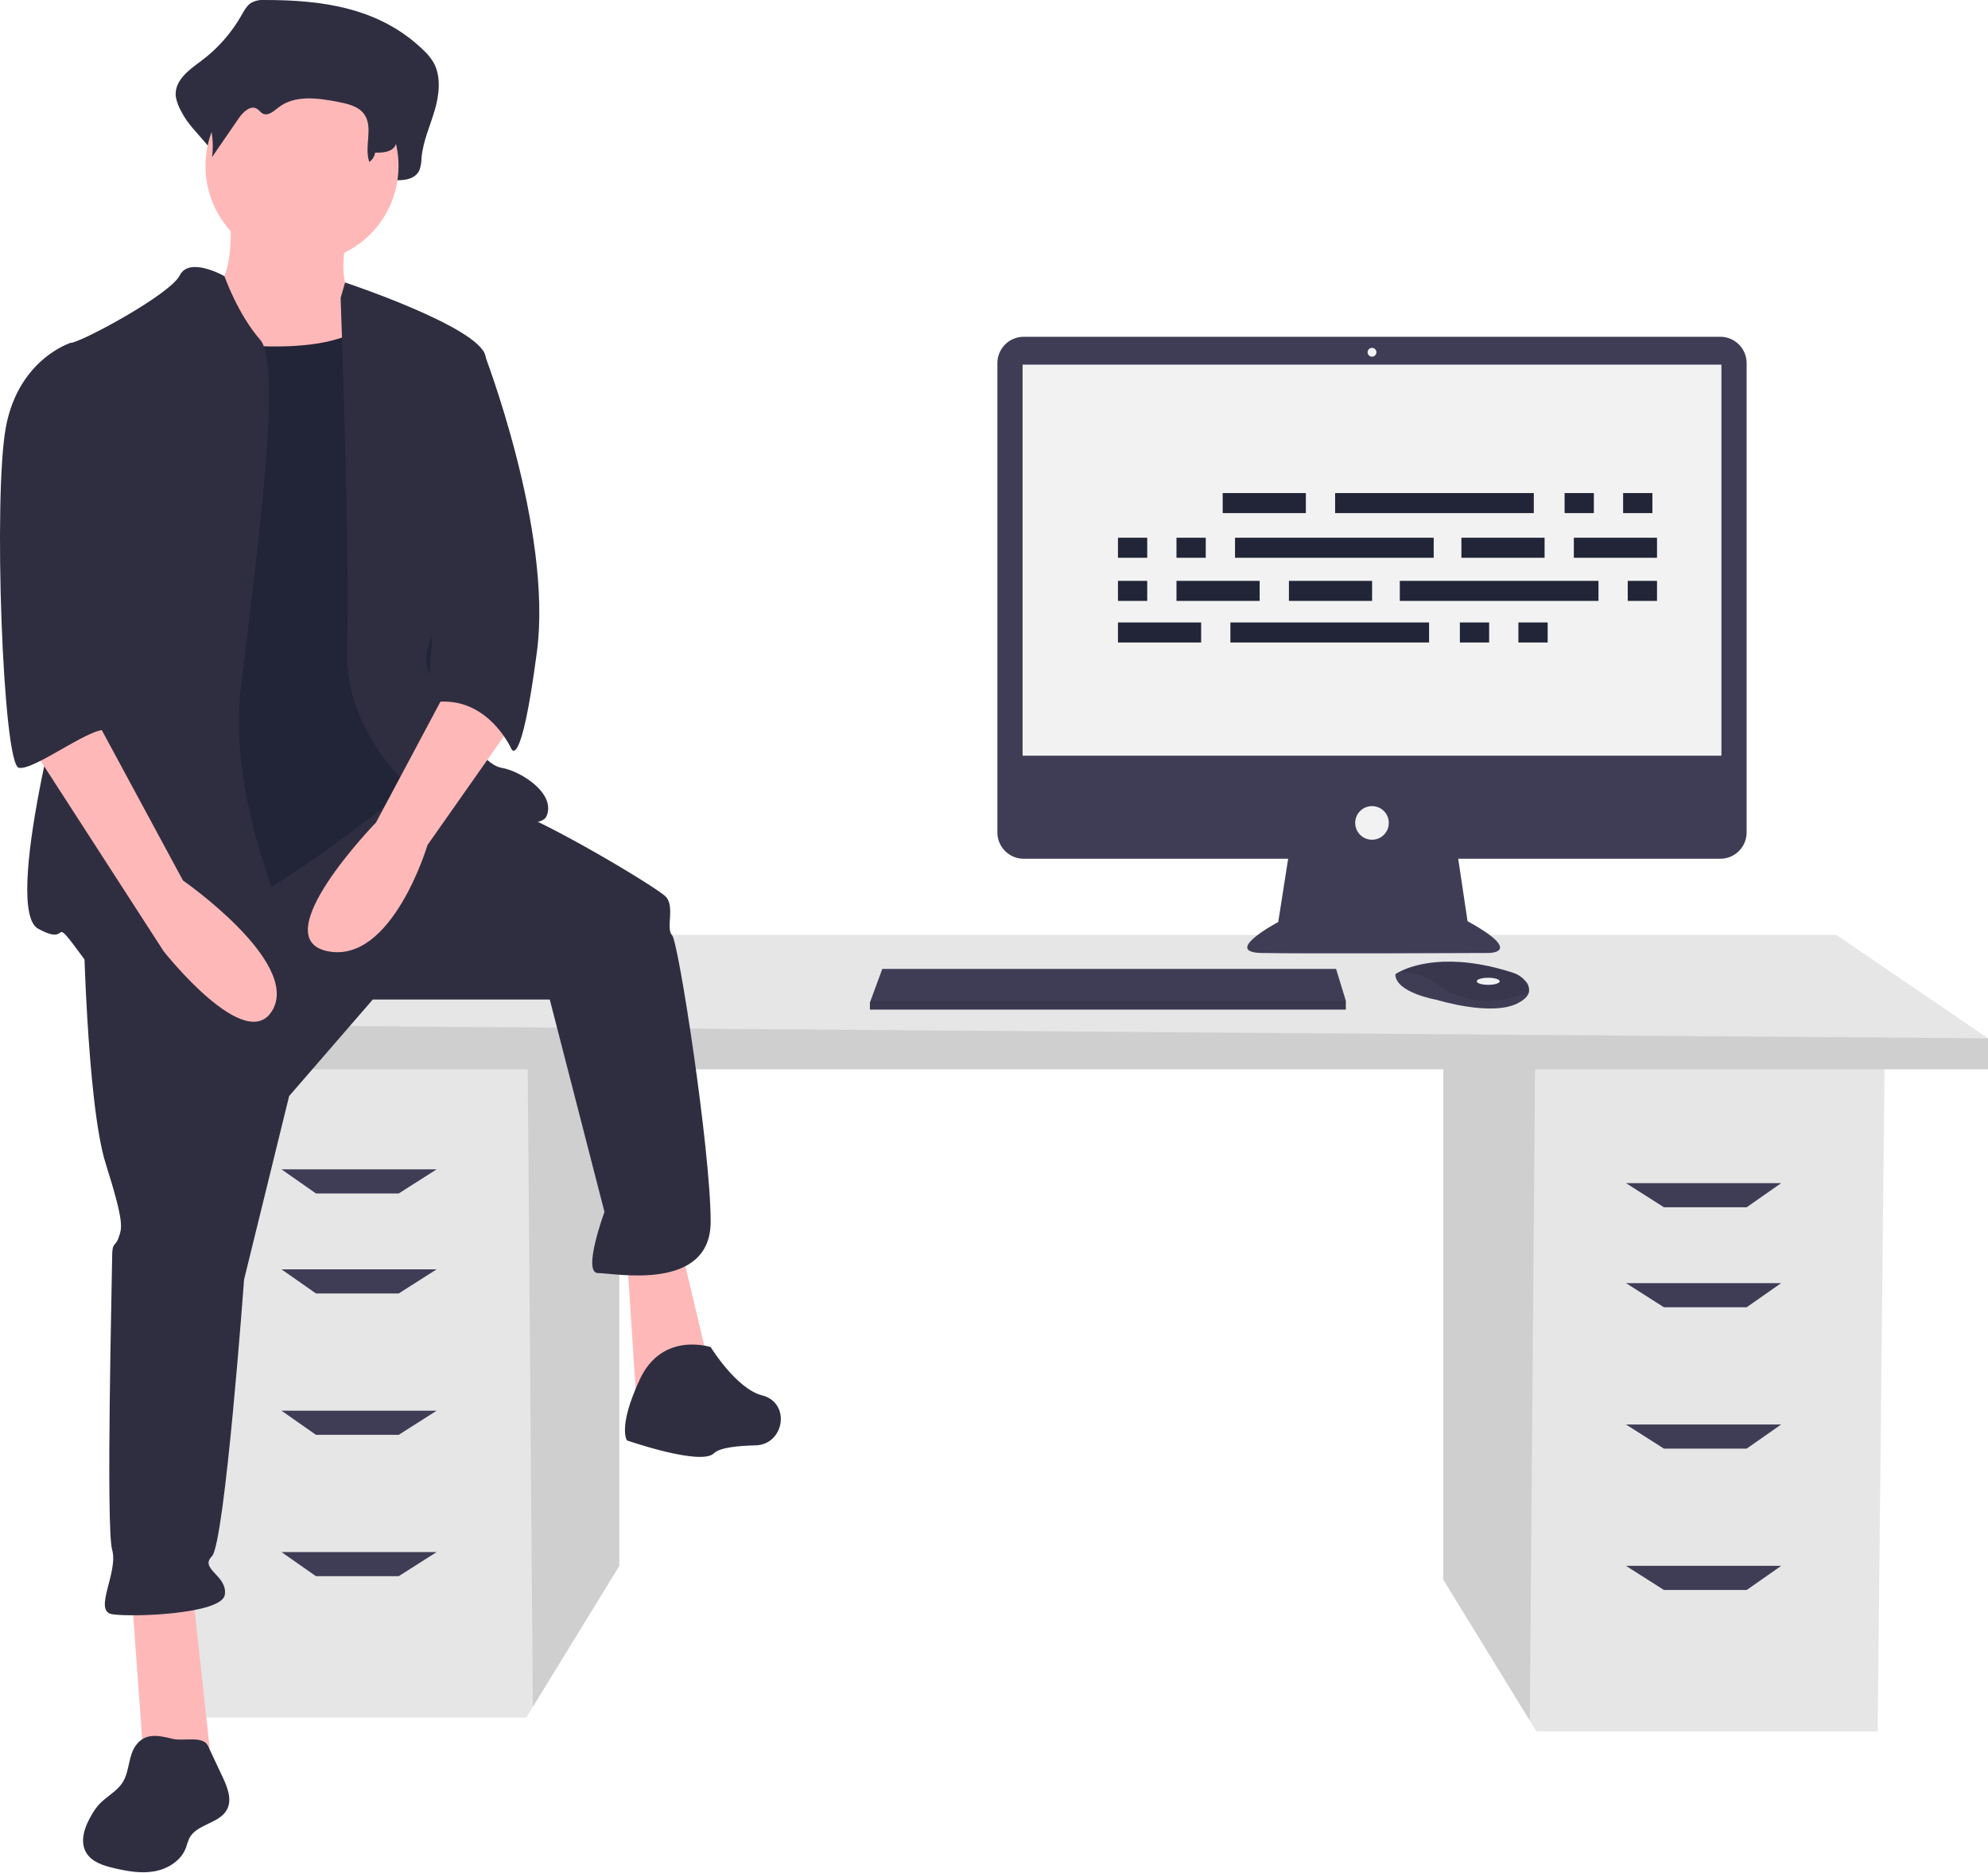
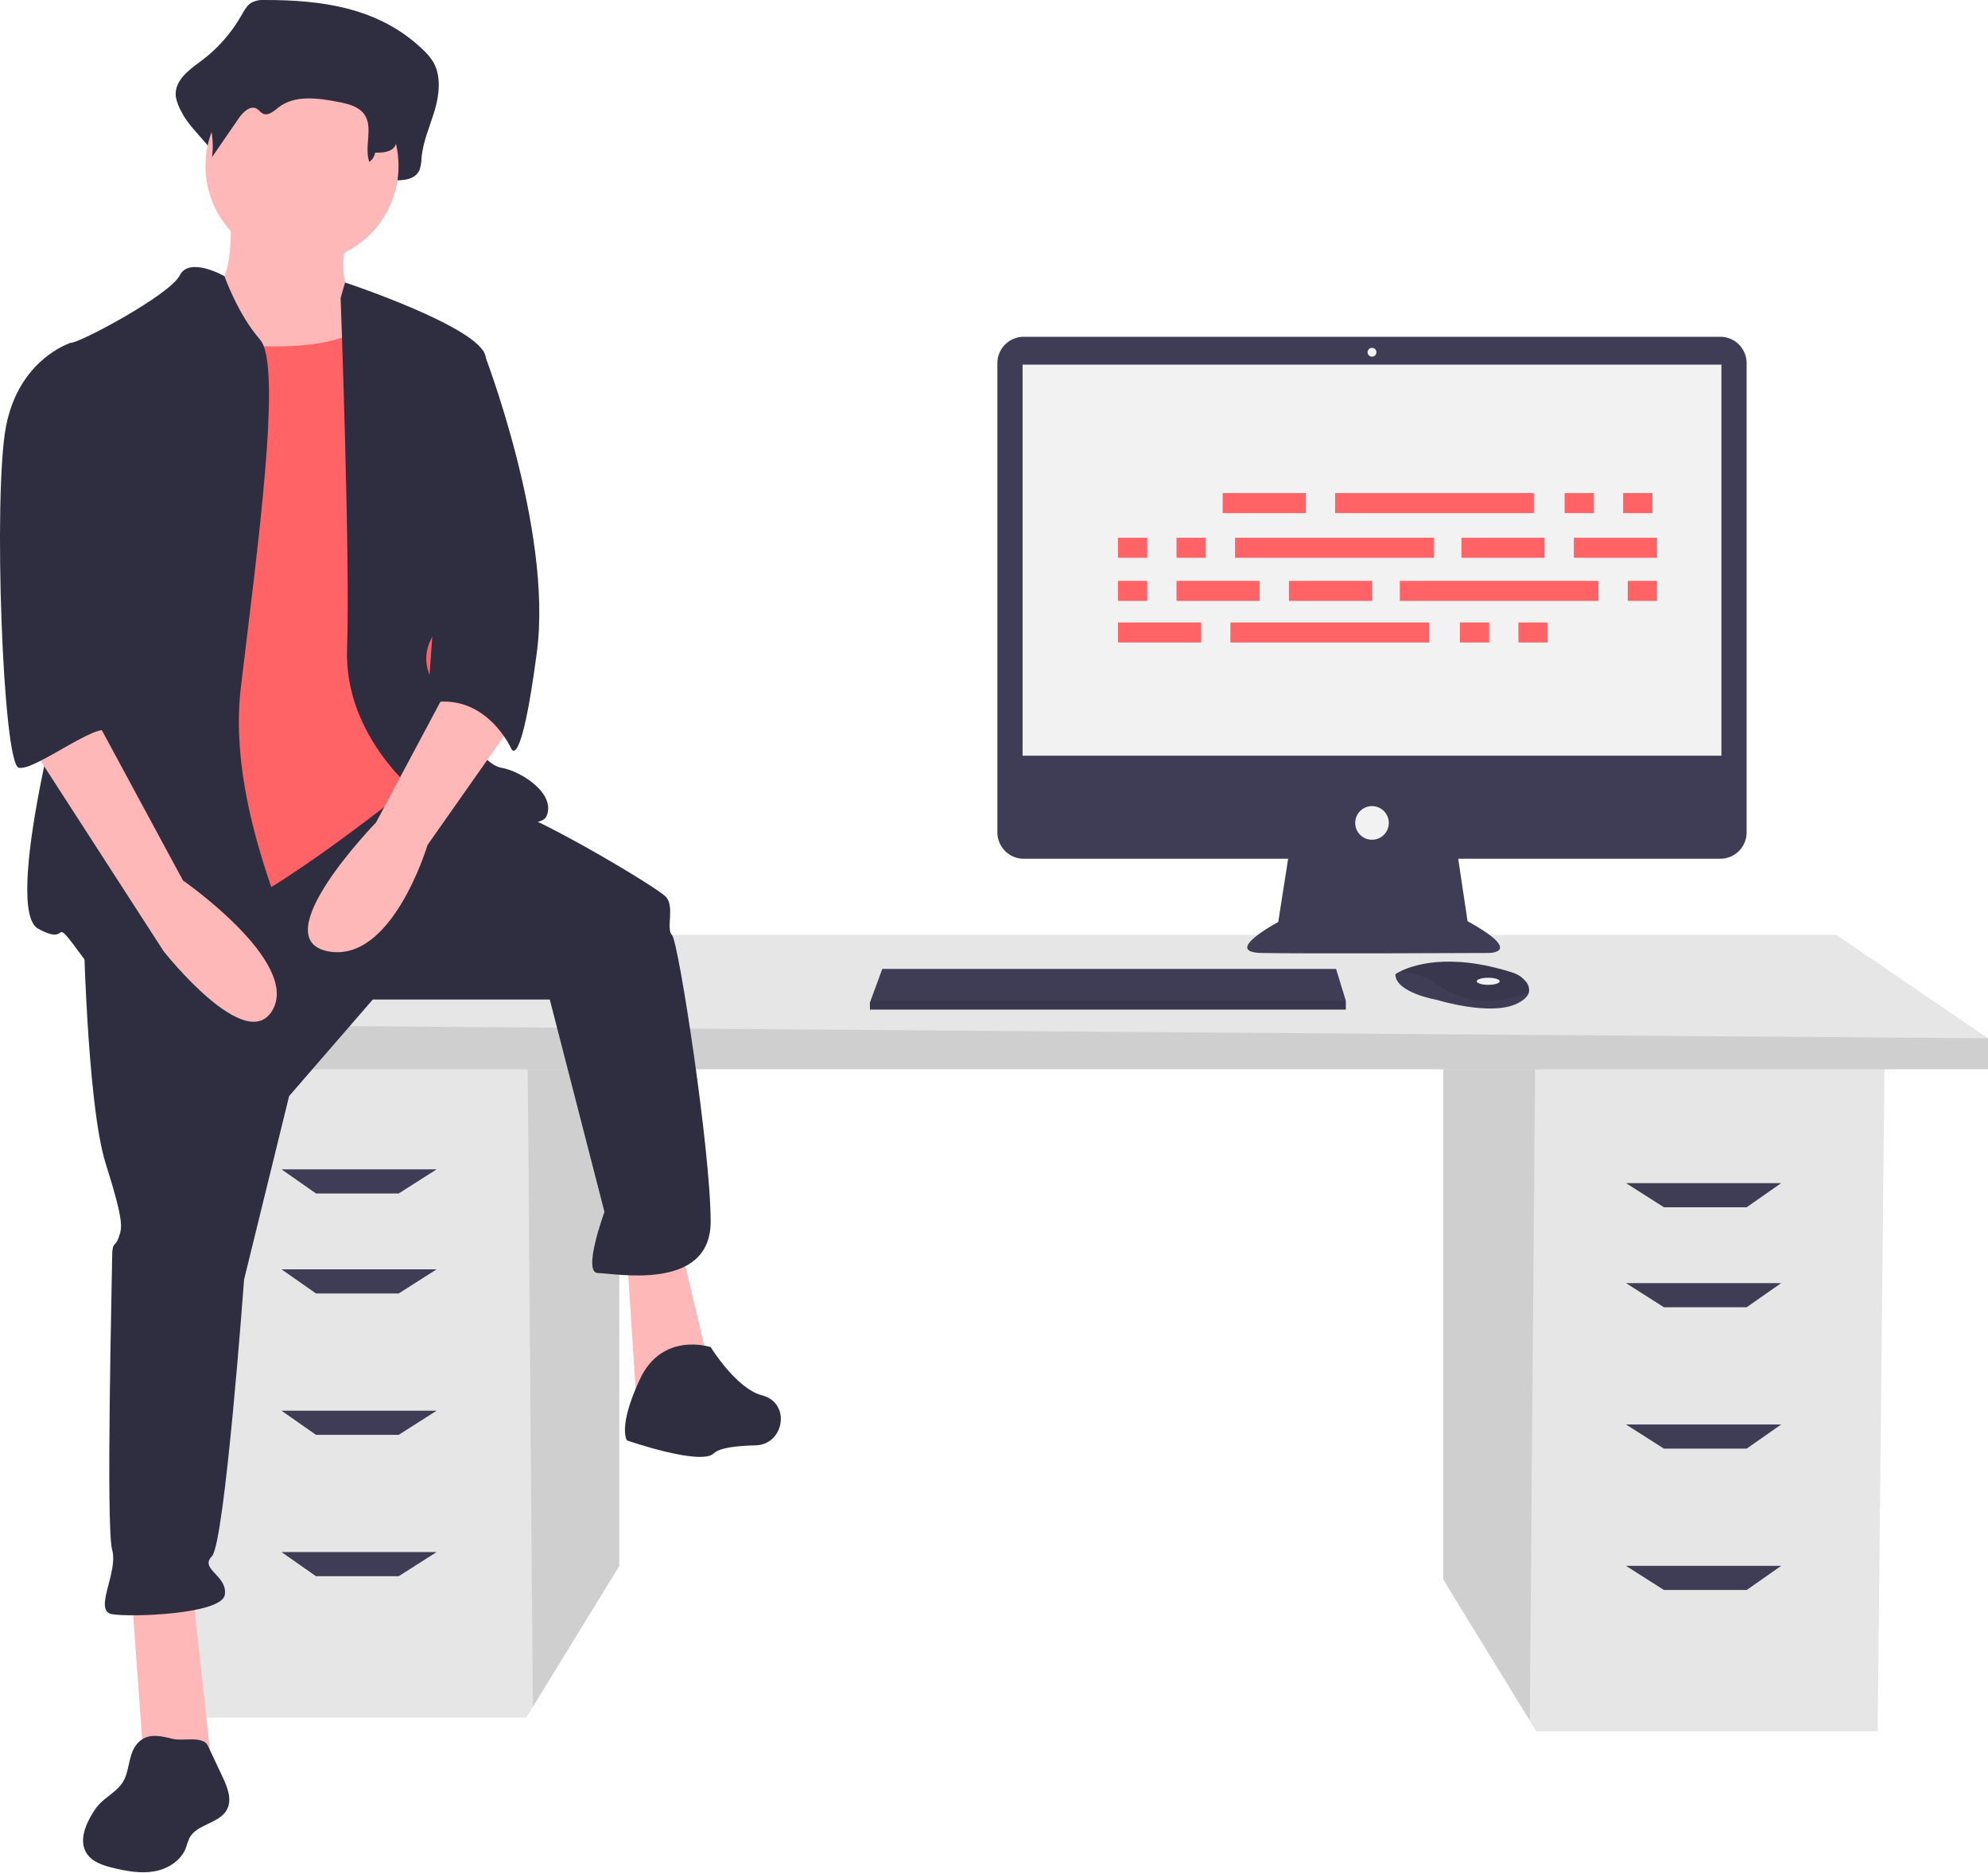
<svg xmlns="http://www.w3.org/2000/svg" data-name="Layer 1" width="711.188" height="669.683" viewBox="0 0 711.188 669.683">
  <polygon points="516.326 380.018 516.326 565.013 547.27 615.443 549.625 619.279 671.722 619.279 674.189 380.018 516.326 380.018" fill="#e6e6e6" />
  <polygon points="516.326 380.018 516.326 565.013 547.27 615.443 549.169 380.018 516.326 380.018" opacity="0.1" />
  <polygon points="221.566 375.084 221.566 560.08 190.622 610.51 188.267 614.345 66.17 614.345 63.703 375.084 221.566 375.084" fill="#e6e6e6" />
  <polygon points="221.566 375.084 221.566 560.08 190.622 610.51 188.723 375.084 221.566 375.084" opacity="0.1" />
  <polygon points="711.188 371.385 711.188 382.484 47.67 382.484 47.67 366.451 109.335 334.385 656.923 334.385 711.188 371.385" fill="#e6e6e6" />
  <polygon points="711.188 371.385 711.188 382.484 47.67 382.484 47.67 366.451 711.188 371.385" opacity="0.1" />
  <polygon points="142.635 426.883 113.035 426.883 100.702 418.25 156.201 418.25 142.635 426.883" fill="#3f3d56" />
  <polygon points="142.635 462.649 113.035 462.649 100.702 454.016 156.201 454.016 142.635 462.649" fill="#3f3d56" />
  <polygon points="142.635 513.215 113.035 513.215 100.702 504.581 156.201 504.581 142.635 513.215" fill="#3f3d56" />
  <polygon points="142.635 563.78 113.035 563.78 100.702 555.147 156.201 555.147 142.635 563.78" fill="#3f3d56" />
  <polygon points="595.257 431.816 624.857 431.816 637.19 423.183 581.691 423.183 595.257 431.816" fill="#3f3d56" />
  <polygon points="595.257 467.582 624.857 467.582 637.19 458.949 581.691 458.949 595.257 467.582" fill="#3f3d56" />
  <polygon points="595.257 518.148 624.857 518.148 637.19 509.515 581.691 509.515 595.257 518.148" fill="#3f3d56" />
  <polygon points="595.257 568.713 624.857 568.713 637.19 560.08 581.691 560.08 595.257 568.713" fill="#3f3d56" />
  <path d="M859.82,235.615H610.634a9.423,9.423,0,0,0-9.424,9.424V412.897a9.423,9.423,0,0,0,9.424,9.424h94.593l-3.544,22.626s-20.253,10.759-6.013,11.076,81.328,0,81.328,0,12.974,0-7.595-11.392l-3.334-22.31h93.75a9.423,9.423,0,0,0,9.424-9.424V245.039A9.423,9.423,0,0,0,859.82,235.615Z" transform="translate(-244.406 -115.1587)" fill="#3f3d56" />
  <rect x="365.823" y="130.424" width="249.996" height="139.871" fill="#f2f2f2" />
  <circle cx="490.821" cy="125.994" r="1.582" fill="#f2f2f2" />
  <circle cx="490.821" cy="294.346" r="6.013" fill="#f2f2f2" />
  <polygon points="481.452 357.952 481.452 361.117 311.202 361.117 311.202 358.585 311.436 357.952 315.632 346.56 477.971 346.56 481.452 357.952" fill="#3f3d56" />
  <path d="M791.376,470.013c-.31,1.326-1.481,2.725-4.127,4.047-9.493,4.747-28.797-1.266-28.797-1.266s-14.873-2.532-14.873-9.177a11.866,11.866,0,0,1,1.304-.775c3.991-2.112,17.225-7.322,40.691.221a9.786,9.786,0,0,1,4.46,2.923A4.667,4.667,0,0,1,791.376,470.013Z" transform="translate(-244.406 -115.1587)" fill="#3f3d56" />
  <path d="M791.376,470.013c-11.62,4.452-21.977,4.785-32.607-2.598a23.343,23.343,0,0,0-13.886-4.573c3.991-2.112,17.225-7.322,40.691.221a9.786,9.786,0,0,1,4.46,2.923A4.667,4.667,0,0,1,791.376,470.013Z" transform="translate(-244.406 -115.1587)" opacity="0.1" />
  <ellipse cx="532.4" cy="350.99" rx="4.114" ry="1.266" fill="#f2f2f2" />
  <polygon points="481.452 357.952 481.452 361.117 311.202 361.117 311.202 358.585 311.436 357.952 481.452 357.952" opacity="0.1" />
  <path d="M339.068,115.159a8.554,8.554,0,0,0-4.961,1.108c-1.476,1.011-2.406,2.782-3.356,4.429a52.986,52.986,0,0,1-14.434,16.305c-4.289,3.142-9.742,7.06-9.008,12.853a17.372,17.372,0,0,0,2.091,5.426c3.957,7.987,14.754,14.159,13.692,23.273,3.931-6.581-1.327-9.835,2.604-16.416,1.872-3.134,5.124-6.672,7.951-4.704.946.659,1.568,1.841,2.553,2.419,2.351,1.38,4.853-1.258,6.934-3.126,7.177-6.443,17.383-4.755,26.314-2.747,4.216.948,8.847,2.191,11.34,6.221,3.277,5.298-3.113,11.02-4.728,17.01a3.264,3.264,0,0,0,3.503,4.062c2.68-.264,5.854-.481,6.013-1.657,3.372.12,7.503-.262,8.947-3.772a14.762,14.762,0,0,0,.693-4.293c.53-5.897,3.033-11.277,4.691-16.89s2.379-12.191-.419-17.167a19.864,19.864,0,0,0-3.666-4.456C379.94,117.67,359.063,115.136,339.068,115.159Z" transform="translate(-244.406 -115.1587)" fill="#2f2e41" />
  <path d="M326.544,190.064s3.453,28.778-9.209,31.081,11.511,41.441,11.511,41.441l57.557,6.907-13.814-46.045s-9.209-3.453-3.453-26.476S326.544,190.064,326.544,190.064Z" transform="translate(-244.406 -115.1587)" fill="#ffb8b8" />
  <polygon points="47.028 569.318 51.633 632.631 75.806 632.631 68.9 569.318 47.028 569.318" fill="#ffb8b8" />
  <polygon points="224.303 449.6 227.756 502.552 254.233 491.041 243.872 447.298 224.303 449.6" fill="#ffb8b8" />
  <path d="M274.167,442.738s1.151,66.766,8.058,88.637,5.756,23.023,4.605,26.476-2.302,1.151-2.302,6.907-2.302,96.695,0,104.753-6.907,21.872,0,23.023,39.139,0,40.29-6.907-9.209-9.209-4.605-13.814,11.511-98.998,11.511-98.998l16.116-65.615,29.93-34.534H441.082l19.569,75.975s-8.058,21.872-2.302,21.872,40.29,6.907,40.29-18.418S487.127,451.947,484.825,449.645s1.151-10.36-2.302-13.814-43.743-27.627-58.708-32.232S387.857,393.515,387.857,393.515Z" transform="translate(-244.406 -115.1587)" fill="#2f2e41" />
  <path d="M498.639,596.991s-17.267-5.756-25.325,11.511-4.605,21.872-4.605,21.872,26.476,9.209,31.081,4.605c2.003-2.003,8.365-2.699,14.913-2.846,9.973-.224,12.626-14.333,3.207-17.619q-.421-.147-.853-.255C507.848,611.955,498.639,596.991,498.639,596.991Z" transform="translate(-244.406 -115.1587)" fill="#2f2e41" />
  <circle cx="108.038" cy="59.365" r="34.534" fill="#ffb8b8" />
-   <path d="M307.55,235.534s56.406,11.511,70.219-6.907,19.569,51.801,19.569,51.801l6.907,73.673-10.36,40.29s-54.103,43.743-71.37,47.197-43.743,5.756-43.743,5.756,8.058-127.776,8.058-130.078S307.55,235.534,307.55,235.534Z" transform="translate(-244.406 -115.1587)" fill="#212537" />
+   <path d="M307.55,235.534s56.406,11.511,70.219-6.907,19.569,51.801,19.569,51.801l6.907,73.673-10.36,40.29s-54.103,43.743-71.37,47.197-43.743,5.756-43.743,5.756,8.058-127.776,8.058-130.078S307.55,235.534,307.55,235.534Z" transform="translate(-244.406 -115.1587)" fill="#ff6366" />
  <path d="M324.704,213.945s-12.55-7.189-16.003-.282S273.016,237.836,269.562,237.836s6.907,95.544,2.302,107.056S245.389,440.436,258.051,447.343s3.453-6.907,16.116,10.36,74.824,17.267,78.277,10.36-27.627-58.708-21.872-107.056,14.965-115.114,6.907-124.323S324.704,213.945,324.704,213.945Z" transform="translate(-244.406 -115.1587)" fill="#2f2e41" />
  <path d="M366.258,221.72l1.603-5.518s47.895,15.878,50.198,26.238,1.151,82.882-6.907,88.637-19.569,14.965-11.511,28.778,17.267,28.778,24.174,29.93,19.569,9.209,16.116,17.267-44.894-6.907-44.894-6.907-27.627-20.72-26.476-52.952S366.258,221.72,366.258,221.72Z" transform="translate(-244.406 -115.1587)" fill="#2f2e41" />
  <path d="M406.548,357.554l-27.627,51.801s-40.29,41.441-17.267,46.045,35.685-37.987,35.685-37.987l29.93-42.592Z" transform="translate(-244.406 -115.1587)" fill="#ffb8b8" />
  <path d="M340.75,124.195a7.838,7.838,0,0,0-4.039.783,9.413,9.413,0,0,0-2.732,3.131,39.773,39.773,0,0,1-11.75,11.524c-3.491,2.221-7.93,4.99-7.333,9.084a11.359,11.359,0,0,0,1.702,3.835,30.163,30.163,0,0,1,3.665,18.801l9.6-13.954c1.524-2.215,4.171-4.715,6.472-3.324.77.466,1.276,1.301,2.078,1.71,1.914.975,3.95-.889,5.644-2.21,5.842-4.554,14.15-3.361,21.421-1.942,3.432.67,7.202,1.549,9.231,4.397,3.372,4.733-.149,11.572,1.819,17.04a5.023,5.023,0,0,0,2.079-3.317c2.745.085,6.107-.185,7.283-2.666a9.188,9.188,0,0,0,.564-3.034c.432-4.168,2.469-7.971,3.819-11.938s1.937-8.616-.341-12.133a14.681,14.681,0,0,0-2.984-3.149C374.022,125.97,357.027,124.178,340.75,124.195Z" transform="translate(-244.406 -115.1587)" fill="#2f2e41" />
  <path d="M406.548,237.836l10.725,2.847s24.96,63.919,19.204,107.662-9.209,34.534-9.209,34.534-9.209-20.72-29.93-16.116Z" transform="translate(-244.406 -115.1587)" fill="#2f2e41" />
  <path d="M293.029,739.422c-2.776,3.772-2.219,9.165-4.678,13.151-2.131,3.455-6.148,5.267-8.814,8.329a22.326,22.326,0,0,0-2.266,3.26c-2.473,4.143-4.483,9.452-2.048,13.616,1.959,3.35,6.078,4.66,9.855,5.552,4.774,1.128,9.734,2.031,14.564,1.169s9.549-3.819,11.271-8.412a32.5,32.5,0,0,1,1.205-3.401c2.617-5.153,10.827-5.209,13.506-10.33,1.875-3.584.151-7.916-1.571-11.576l-5.261-11.177c-1.746-3.709-8.824-1.576-12.513-2.465C301.465,735.978,296.491,734.701,293.029,739.422Z" transform="translate(-244.406 -115.1587)" fill="#2f2e41" />
  <path d="M254.598,380.577l48.348,74.824s29.93,37.987,39.139,20.72-32.232-46.045-32.232-46.045L278.772,372.519Z" transform="translate(-244.406 -115.1587)" fill="#ffb8b8" />
  <path d="M278.772,240.138,269.562,237.836s-18.418,5.756-23.023,29.93-1.151,120.869,4.605,122.02,28.427-16.837,32.056-13.023-7.882-15.756-4.429-26.116S278.772,240.138,278.772,240.138Z" transform="translate(-244.406 -115.1587)" fill="#2f2e41" />
  <g id="f3c2397c-d780-4cc6-97d8-1503d8277a2c" data-name="Group 13">
-     <rect id="ad41612f-86f7-46b2-a964-3a5da7bcf3cf" data-name="Rectangle 55" x="437.407" y="176.363" width="29.752" height="7.163" fill="#212537" />
-     <rect id="b9a0b375-cc2a-4c59-8850-661af54e4f62" data-name="Rectangle 56" x="559.722" y="176.363" width="10.468" height="7.163" fill="#212537" />
-     <rect id="e174c2ab-9bc5-41ec-b37c-b06fbf8a9878" data-name="Rectangle 57" x="580.659" y="176.363" width="10.468" height="7.163" fill="#212537" />
-     <rect id="ba2479ac-4c7d-43b4-a028-73b1e20e4002" data-name="Rectangle 58" x="477.628" y="176.363" width="71.075" height="7.163" fill="#212537" />
-     <rect id="ac60ef86-00f2-480b-8171-28b6fdfc1958" data-name="Rectangle 59" x="399.941" y="222.644" width="29.752" height="7.163" fill="#212537" />
-     <rect id="b3d8298d-cd65-487a-8b19-4cee946356e7" data-name="Rectangle 60" x="522.256" y="222.644" width="10.468" height="7.163" fill="#212537" />
-     <rect id="ed27f15f-f0c4-4569-8330-a6688f8e356c" data-name="Rectangle 61" x="543.193" y="222.644" width="10.468" height="7.163" fill="#212537" />
-     <rect id="f685c005-adaf-4d60-acda-005b037d82a6" data-name="Rectangle 62" x="440.162" y="222.644" width="71.075" height="7.163" fill="#212537" />
-     <rect id="eca7c7fc-83f8-48ca-a588-6606db47af3f" data-name="Rectangle 63" x="522.807" y="192.341" width="29.752" height="7.163" fill="#212537" />
-     <rect id="a71b5b2f-f8b9-481d-a301-5e3357e5fe42" data-name="Rectangle 64" x="563.028" y="192.341" width="29.752" height="7.163" fill="#212537" />
-     <rect id="abb3a25a-f854-41fc-8391-e6ad9fbe2417" data-name="Rectangle 66" x="399.941" y="192.341" width="10.468" height="7.163" fill="#212537" />
-     <rect id="add2b425-b775-4eb5-9c25-8c4c14f957c9" data-name="Rectangle 67" x="420.878" y="192.341" width="10.468" height="7.163" fill="#212537" />
-     <rect id="b7159612-3b84-4b0b-a885-612eaab04c06" data-name="Rectangle 68" x="441.815" y="192.341" width="71.075" height="7.163" fill="#212537" />
-     <rect id="edfc7301-4de5-47dc-80e2-1ae2da982d6d" data-name="Rectangle 69" x="461.099" y="207.768" width="29.752" height="7.163" fill="#212537" />
-     <rect id="e1009f91-6275-4375-80fa-0d778e331fdc" data-name="Rectangle 70" x="420.878" y="207.768" width="29.752" height="7.163" fill="#212537" />
-     <rect id="a060fb9f-1f1a-4862-9a69-16dd49199e18" data-name="Rectangle 71" x="399.941" y="207.768" width="10.468" height="7.163" fill="#212537" />
-     <rect id="b6754d5f-104f-449c-b9a9-cf9ac82bf5fe" data-name="Rectangle 73" x="582.312" y="207.768" width="10.468" height="7.163" fill="#212537" />
-     <rect id="e6ed1ccd-2cfd-450f-a339-07df3a1ee6bb" data-name="Rectangle 74" x="500.768" y="207.768" width="71.075" height="7.163" fill="#212537" />
+     <rect id="ad41612f-86f7-46b2-a964-3a5da7bcf3cf" data-name="Rectangle 55" x="437.407" y="176.363" width="29.752" height="7.163" fill="#ff6366" />
+     <rect id="b9a0b375-cc2a-4c59-8850-661af54e4f62" data-name="Rectangle 56" x="559.722" y="176.363" width="10.468" height="7.163" fill="#ff6366" />
+     <rect id="e174c2ab-9bc5-41ec-b37c-b06fbf8a9878" data-name="Rectangle 57" x="580.659" y="176.363" width="10.468" height="7.163" fill="#ff6366" />
+     <rect id="ba2479ac-4c7d-43b4-a028-73b1e20e4002" data-name="Rectangle 58" x="477.628" y="176.363" width="71.075" height="7.163" fill="#ff6366" />
+     <rect id="ac60ef86-00f2-480b-8171-28b6fdfc1958" data-name="Rectangle 59" x="399.941" y="222.644" width="29.752" height="7.163" fill="#ff6366" />
+     <rect id="b3d8298d-cd65-487a-8b19-4cee946356e7" data-name="Rectangle 60" x="522.256" y="222.644" width="10.468" height="7.163" fill="#ff6366" />
+     <rect id="ed27f15f-f0c4-4569-8330-a6688f8e356c" data-name="Rectangle 61" x="543.193" y="222.644" width="10.468" height="7.163" fill="#ff6366" />
+     <rect id="f685c005-adaf-4d60-acda-005b037d82a6" data-name="Rectangle 62" x="440.162" y="222.644" width="71.075" height="7.163" fill="#ff6366" />
+     <rect id="eca7c7fc-83f8-48ca-a588-6606db47af3f" data-name="Rectangle 63" x="522.807" y="192.341" width="29.752" height="7.163" fill="#ff6366" />
+     <rect id="a71b5b2f-f8b9-481d-a301-5e3357e5fe42" data-name="Rectangle 64" x="563.028" y="192.341" width="29.752" height="7.163" fill="#ff6366" />
+     <rect id="abb3a25a-f854-41fc-8391-e6ad9fbe2417" data-name="Rectangle 66" x="399.941" y="192.341" width="10.468" height="7.163" fill="#ff6366" />
+     <rect id="add2b425-b775-4eb5-9c25-8c4c14f957c9" data-name="Rectangle 67" x="420.878" y="192.341" width="10.468" height="7.163" fill="#ff6366" />
+     <rect id="b7159612-3b84-4b0b-a885-612eaab04c06" data-name="Rectangle 68" x="441.815" y="192.341" width="71.075" height="7.163" fill="#ff6366" />
+     <rect id="edfc7301-4de5-47dc-80e2-1ae2da982d6d" data-name="Rectangle 69" x="461.099" y="207.768" width="29.752" height="7.163" fill="#ff6366" />
+     <rect id="e1009f91-6275-4375-80fa-0d778e331fdc" data-name="Rectangle 70" x="420.878" y="207.768" width="29.752" height="7.163" fill="#ff6366" />
+     <rect id="a060fb9f-1f1a-4862-9a69-16dd49199e18" data-name="Rectangle 71" x="399.941" y="207.768" width="10.468" height="7.163" fill="#ff6366" />
+     <rect id="b6754d5f-104f-449c-b9a9-cf9ac82bf5fe" data-name="Rectangle 73" x="582.312" y="207.768" width="10.468" height="7.163" fill="#ff6366" />
+     <rect id="e6ed1ccd-2cfd-450f-a339-07df3a1ee6bb" data-name="Rectangle 74" x="500.768" y="207.768" width="71.075" height="7.163" fill="#ff6366" />
  </g>
</svg>
